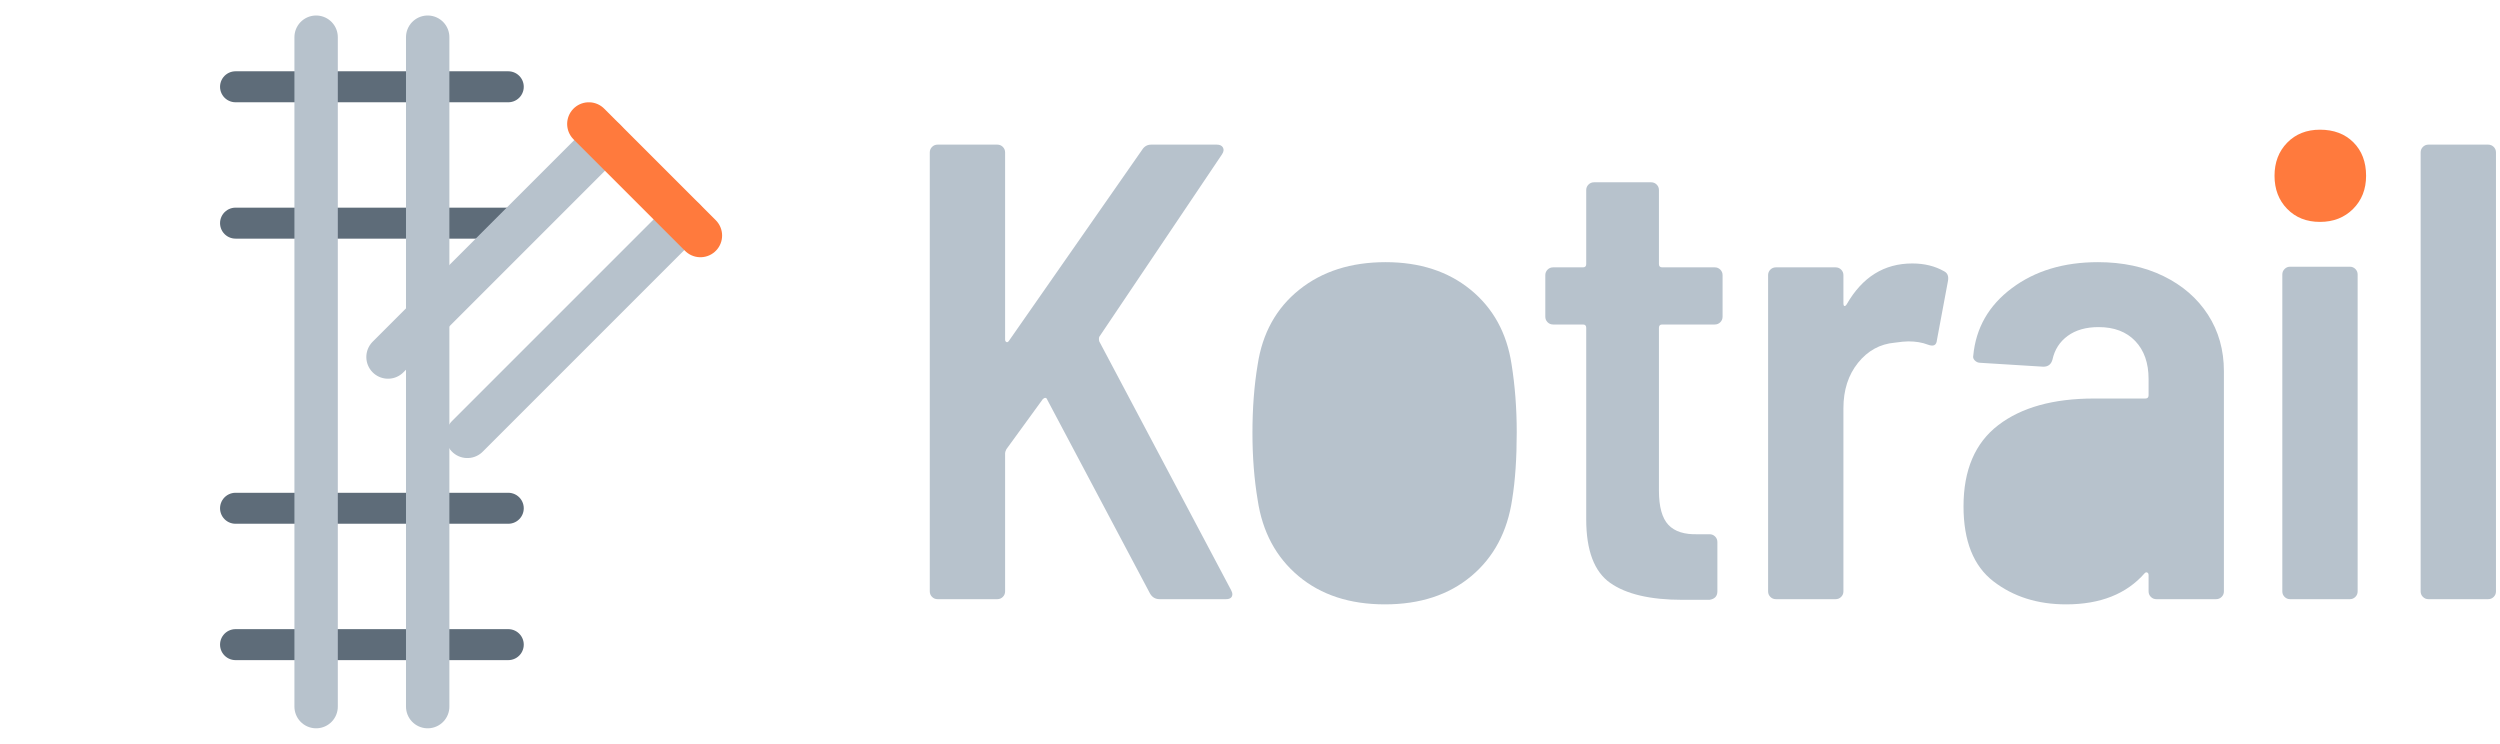
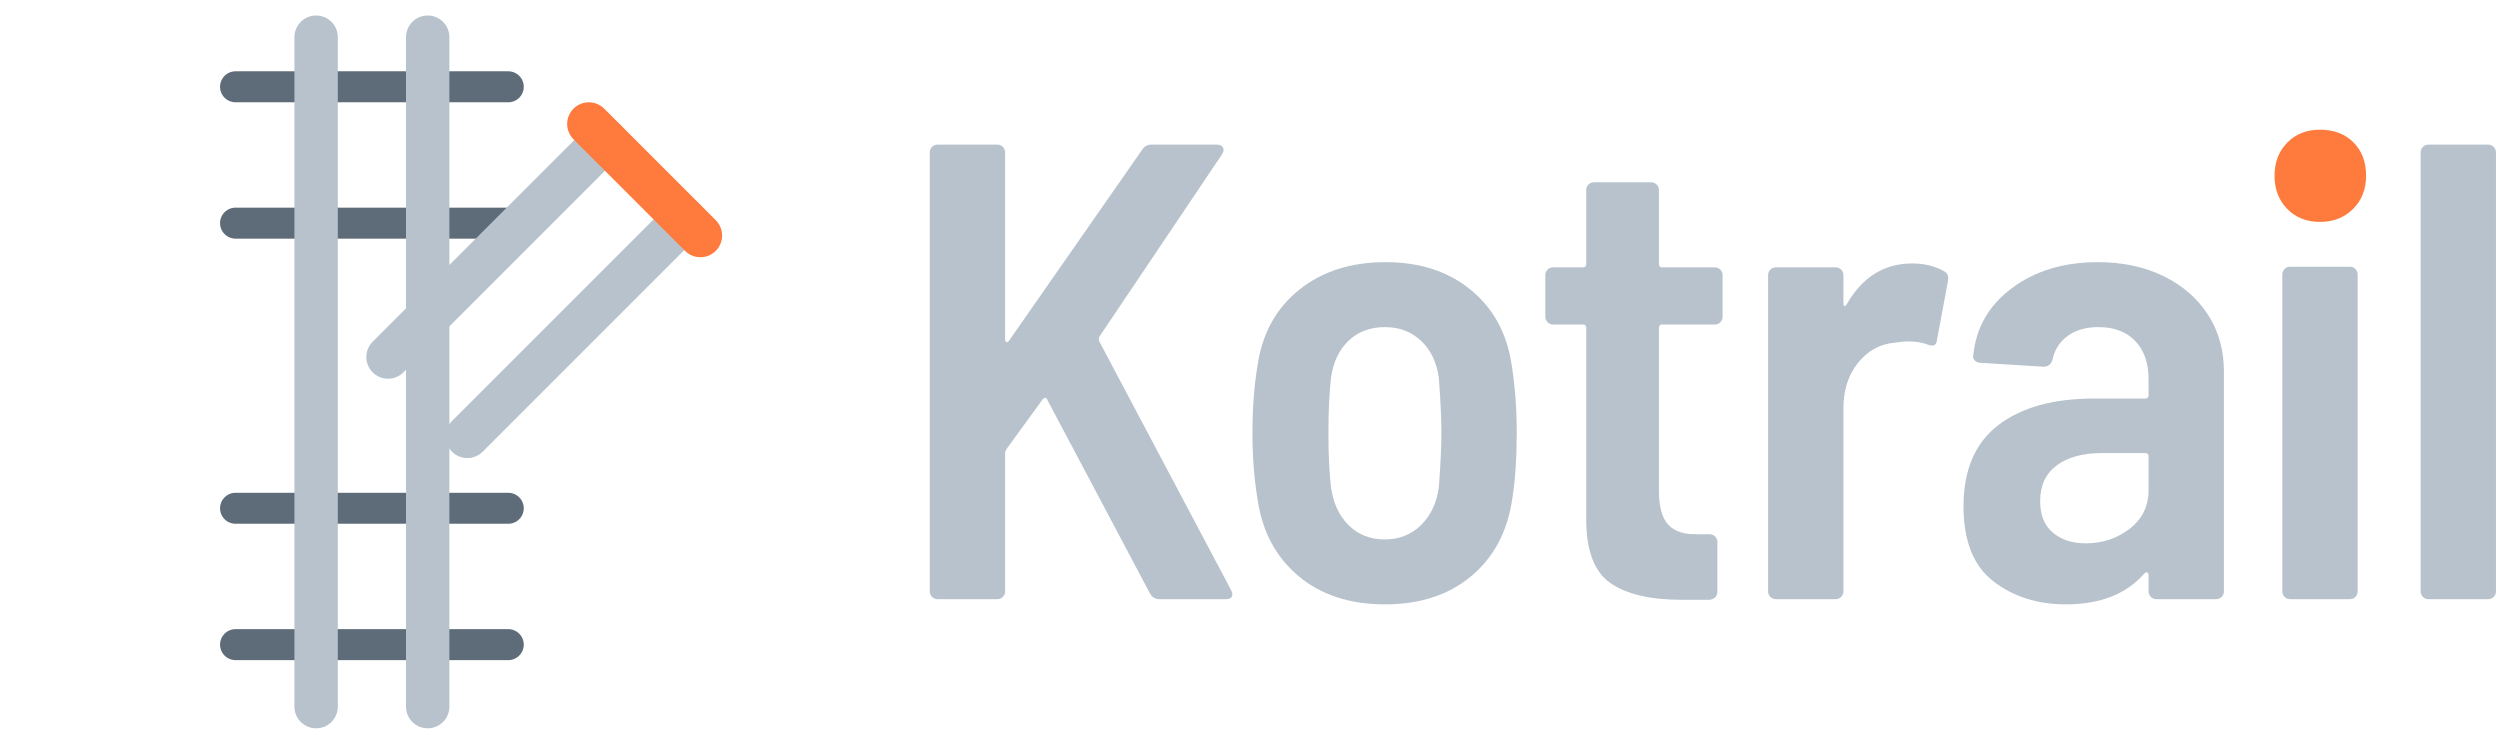
<svg xmlns="http://www.w3.org/2000/svg" width="242" height="72" viewBox="0 0 242 72" role="img" aria-label="Kotrail">
  <g transform="translate(0 0) scale(0.6)">
    <g stroke="#5E6C79" stroke-width="5" stroke-linecap="round" fill="none">
      <path d="M38 104H82M38 82H82M38 36H82M38 14H82" />
    </g>
    <g stroke="#B7C2CC" stroke-width="7" stroke-linecap="round" fill="none">
      <path d="M51 114V6M69 114V6" />
      <path d="M75.4 70.4L110.4 35.4M62.6 57.6L97.6 22.6" />
    </g>
    <path stroke="#FF7A3D" d="M95 20L113 38" stroke-width="7" stroke-linecap="round" fill="none" />
  </g>
  <path fill="#B7C2CC" transform="translate(85.98 58.0) scale(0.062857 -0.062857)" d="M64 12V688Q64 693 67.5 696.5Q71 700 76 700H168Q173 700 176.5 696.5Q180 693 180 688V400Q180 397 182.0 396.0Q184 395 186 398L391 692Q396 700 405 700H506Q513 700 515.5 695.5Q518 691 514 685L325 404Q324 401 325 397L528 14Q530 10 530 8Q530 0 520 0H418Q408 0 403 9L245 307Q244 310 242.0 310.0Q240 310 238 308L182 231Q180 227 180 225V12Q180 7 176.5 3.5Q173 0 168 0H76Q71 0 67.5 3.5Q64 7 64 12Z" />
-   <path fill="#B7C2CC" transform="translate(118.66 58.0) scale(0.062857 -0.062857)" d="M49 153Q41 201 41 256Q41 313 49 361Q60 434 113.0 476.5Q166 519 246 519Q325 519 377.0 476.5Q429 434 440 362Q448 312 448 257Q448 197 441 154Q430 79 378.0 35.5Q326 -8 245 -8Q164 -8 112.0 35.5Q60 79 49 153Z" />
-   <path fill="#B7C2CC" transform="translate(118.66 58.0) scale(0.062857 -0.062857)" d="M328 172Q332 224 332 256Q332 289 328 341Q323 377 300.5 398.0Q278 419 245 419Q211 419 189.0 398.0Q167 377 162 341Q158 306 158 256Q158 205 162 172Q167 136 189.0 114.0Q211 92 245 92Q278 92 300.5 114.0Q323 136 328 172Z" />
+   <path fill="#B7C2CC" transform="translate(118.66 58.0) scale(0.062857 -0.062857)" d="M49 153Q41 201 41 256Q41 313 49 361Q60 434 113.0 476.5Q166 519 246 519Q325 519 377.0 476.5Q429 434 440 362Q448 312 448 257Q448 197 441 154Q430 79 378.0 35.5Q326 -8 245 -8Q164 -8 112.0 35.5Q60 79 49 153ZM328 172Q332 224 332 256Q332 289 328 341Q323 377 300.5 398.0Q278 419 245 419Q211 419 189.0 398.0Q167 377 162 341Q158 306 158 256Q158 205 162 172Q167 136 189.0 114.0Q211 92 245 92Q278 92 300.5 114.0Q323 136 328 172Z" />
  <path fill="#B7C2CC" transform="translate(148.14 58.0) scale(0.062857 -0.062857)" d="M284 423H203Q198 423 198 418V167Q198 130 212.5 114.5Q227 99 258 100H276Q281 100 284.5 96.5Q288 93 288 88V12Q288 1 276 -1H234Q160 -1 123.0 25.0Q86 51 86 123V418Q86 423 81 423H35Q30 423 26.5 426.5Q23 430 23 435V499Q23 504 26.5 507.5Q30 511 35 511H81Q86 511 86 516V630Q86 635 89.5 638.5Q93 642 98 642H186Q191 642 194.5 638.5Q198 635 198 630V516Q198 511 203 511H284Q289 511 292.5 507.5Q296 504 296 499V435Q296 430 292.5 426.5Q289 423 284 423Z" />
  <path fill="#B7C2CC" transform="translate(167.82 58.0) scale(0.062857 -0.062857)" d="M324 505Q332 501 330 490L313 399Q312 387 299 392Q286 397 269 397Q262 397 248 395Q214 392 191.5 364.0Q169 336 169 294V12Q169 7 165.5 3.5Q162 0 157 0H65Q60 0 56.5 3.5Q53 7 53 12V499Q53 504 56.5 507.5Q60 511 65 511H157Q162 511 165.5 507.5Q169 504 169 499V456Q169 452 170.5 451.5Q172 451 174 454Q210 517 275 517Q303 517 324 505Z" />
-   <path fill="#B7C2CC" transform="translate(188.12 58.0) scale(0.062857 -0.062857)" d="M432 351V12Q432 7 428.5 3.5Q425 0 420 0H328Q323 0 319.5 3.5Q316 7 316 12V37Q316 40 314.0 41.0Q312 42 310 40Q268 -8 189 -8Q123 -8 77.0 27.5Q31 63 31 143Q31 227 84.5 268.0Q138 309 232 309H311Q316 309 316 314V339Q316 376 295.5 397.5Q275 419 239 419Q210 419 191.5 405.5Q173 392 168 369Q165 358 154 358L57 364Q52 364 48.5 367.5Q45 371 46 375Q52 439 105.5 479.0Q159 519 238 519Q295 519 339.0 497.5Q383 476 407.5 438.0Q432 400 432 351Z" />
-   <path fill="#B7C2CC" transform="translate(188.12 58.0) scale(0.062857 -0.062857)" d="M316 168V220Q316 225 311 225H244Q200 225 174.5 206.0Q149 187 149 151Q149 119 168.5 102.5Q188 86 219 86Q258 86 287.0 108.5Q316 131 316 168Z" />
+   <path fill="#B7C2CC" transform="translate(188.12 58.0) scale(0.062857 -0.062857)" d="M432 351V12Q432 7 428.5 3.5Q425 0 420 0H328Q323 0 319.5 3.5Q316 7 316 12V37Q316 40 314.0 41.0Q312 42 310 40Q268 -8 189 -8Q123 -8 77.0 27.5Q31 63 31 143Q31 227 84.5 268.0Q138 309 232 309H311Q316 309 316 314V339Q316 376 295.5 397.5Q275 419 239 419Q210 419 191.5 405.5Q173 392 168 369Q165 358 154 358L57 364Q52 364 48.5 367.5Q45 371 46 375Q52 439 105.5 479.0Q159 519 238 519Q295 519 339.0 497.5Q383 476 407.5 438.0Q432 400 432 351ZM316 168V220Q316 225 311 225H244Q200 225 174.5 206.0Q149 187 149 151Q149 119 168.5 102.5Q188 86 219 86Q258 86 287.0 108.5Q316 131 316 168Z" />
  <path fill="#FF7A3D" transform="translate(217.22 58.0) scale(0.062857 -0.062857)" d="M47 652Q47 683 66.5 703.0Q86 723 117 723Q149 723 168.5 703.5Q188 684 188 652Q188 621 168.0 601.0Q148 581 117 581Q86 581 66.5 601.0Q47 621 47 652Z" />
  <path fill="#B7C2CC" transform="translate(217.22 58.0) scale(0.062857 -0.062857)" d="M59 12V500Q59 505 62.5 508.5Q66 512 71 512H163Q168 512 171.5 508.5Q175 505 175 500V12Q175 7 171.5 3.5Q168 0 163 0H71Q66 0 62.5 3.5Q59 7 59 12Z" />
  <path fill="#B7C2CC" transform="translate(231.05 58.0) scale(0.062857 -0.062857)" d="M52 12V688Q52 693 55.5 696.5Q59 700 64 700H156Q161 700 164.5 696.5Q168 693 168 688V12Q168 7 164.5 3.5Q161 0 156 0H64Q59 0 55.5 3.5Q52 7 52 12Z" />
</svg>
